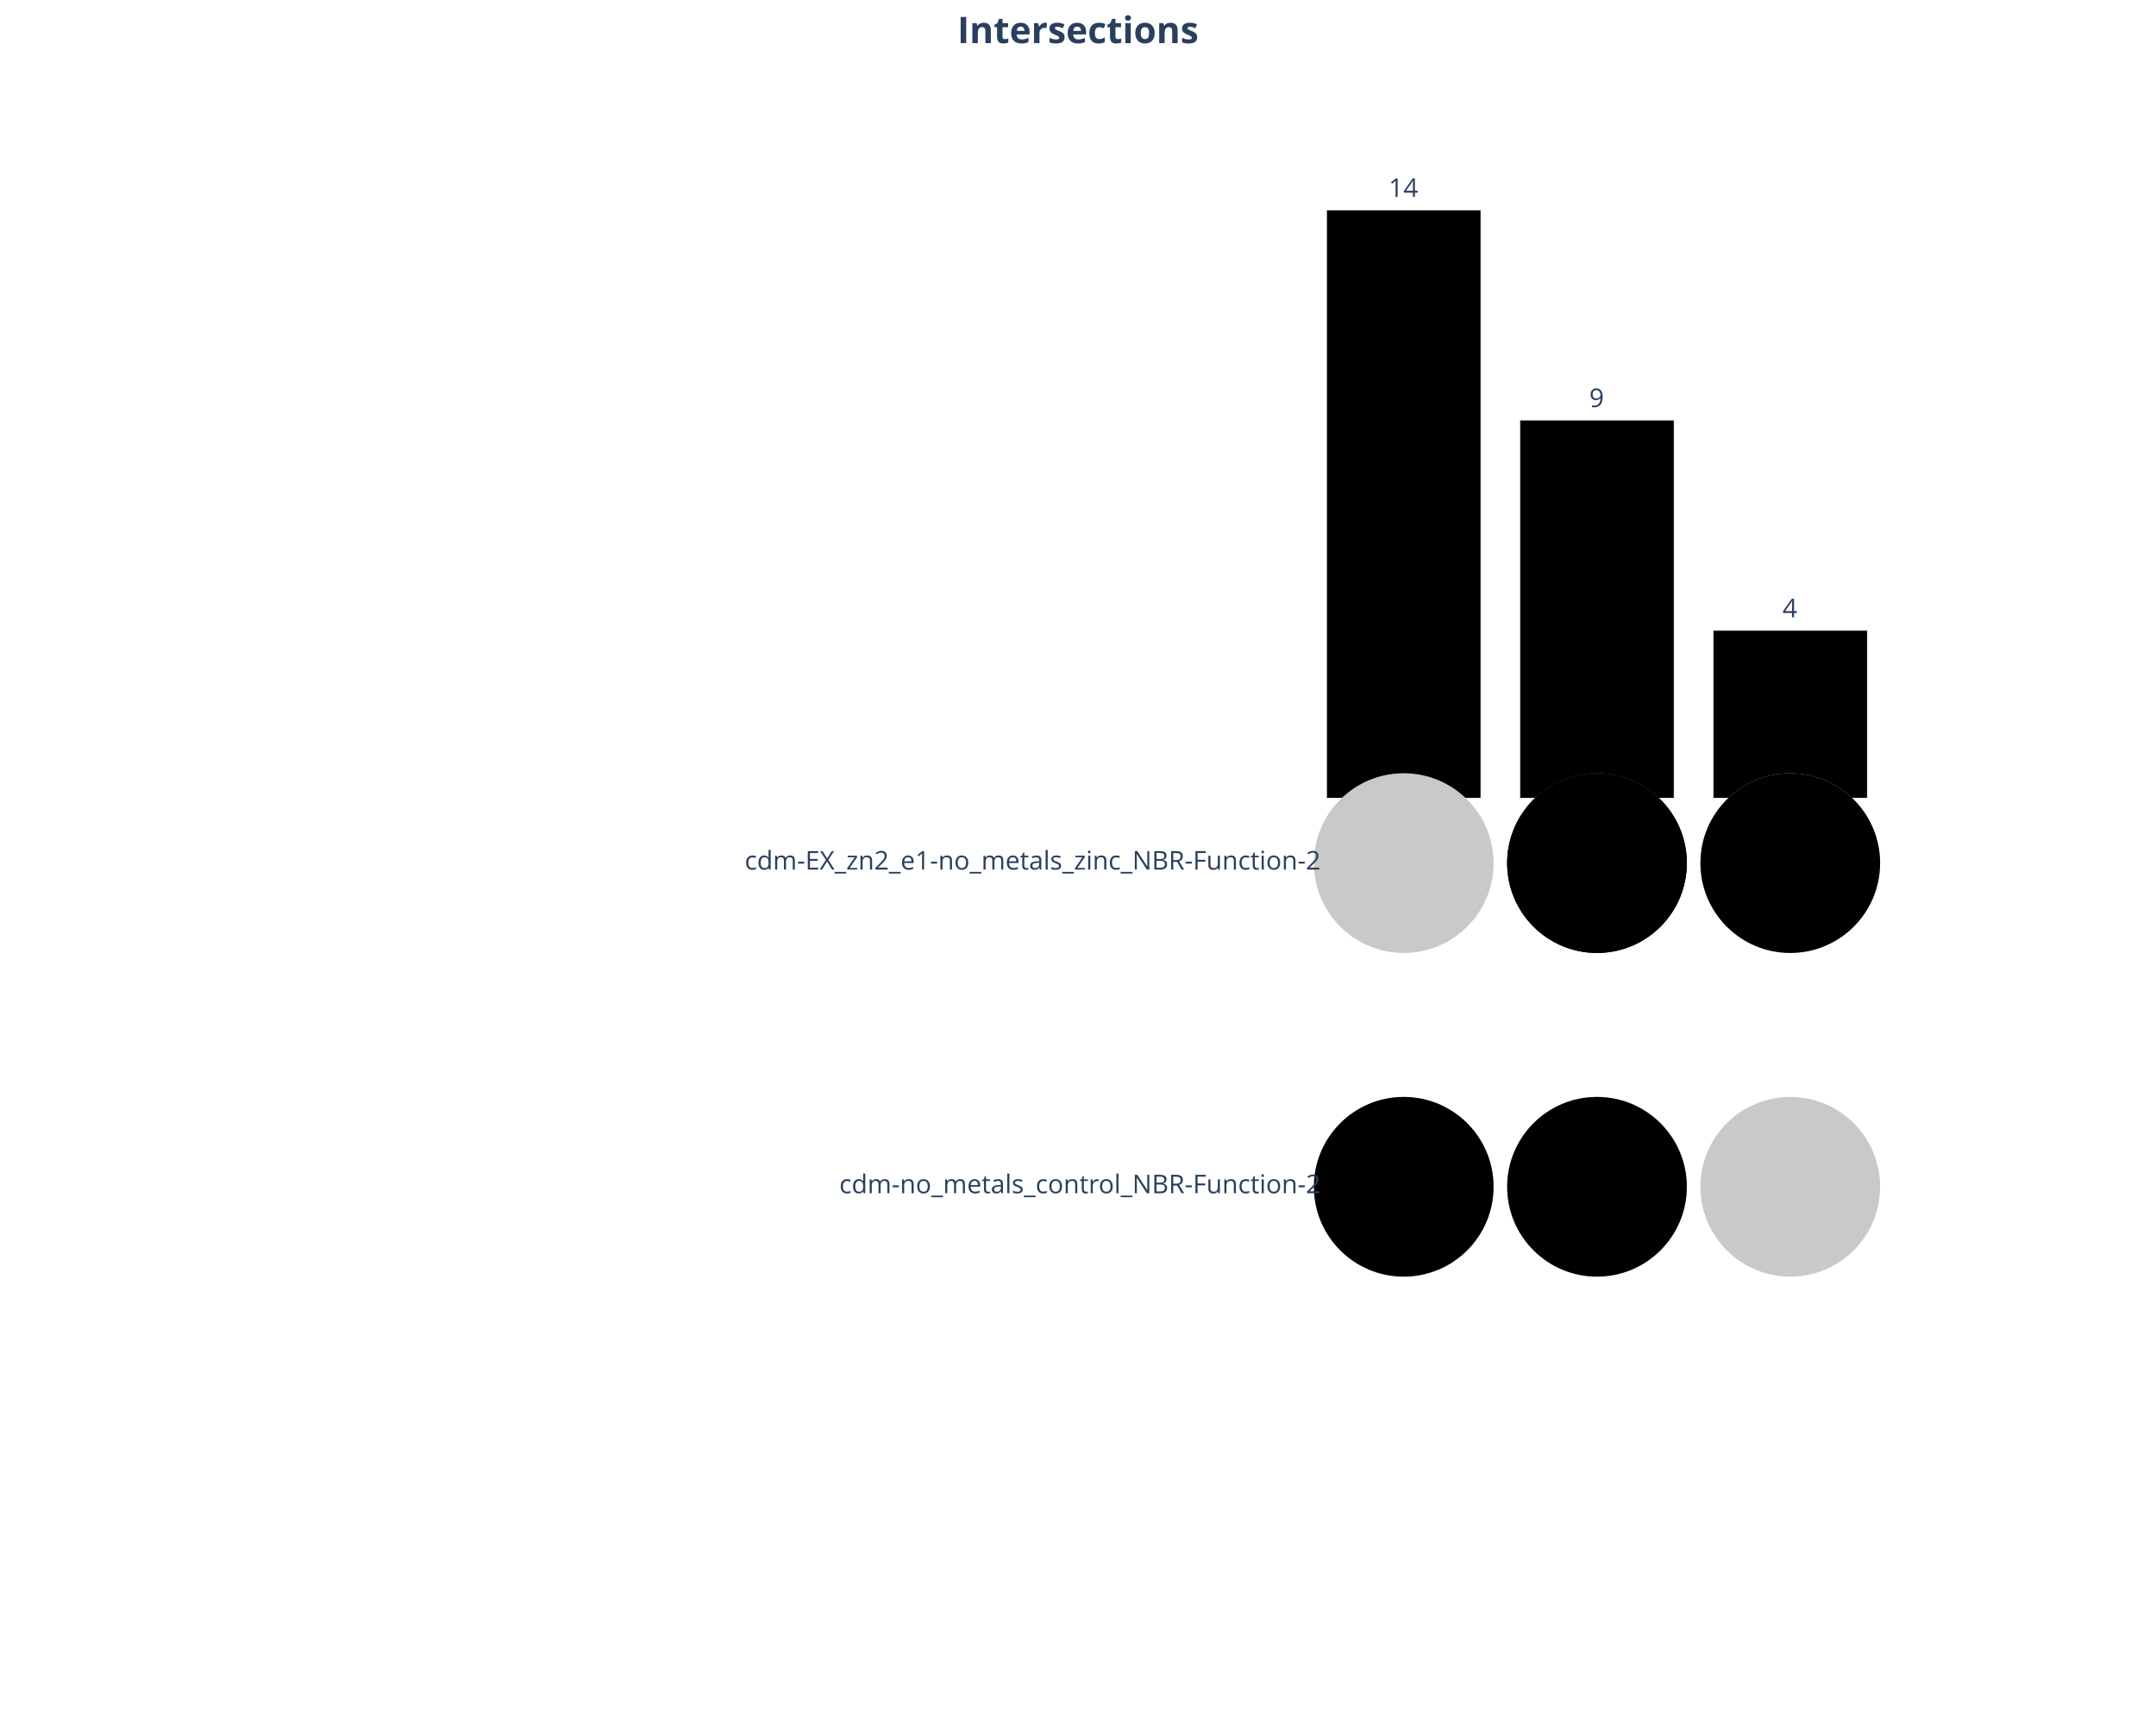
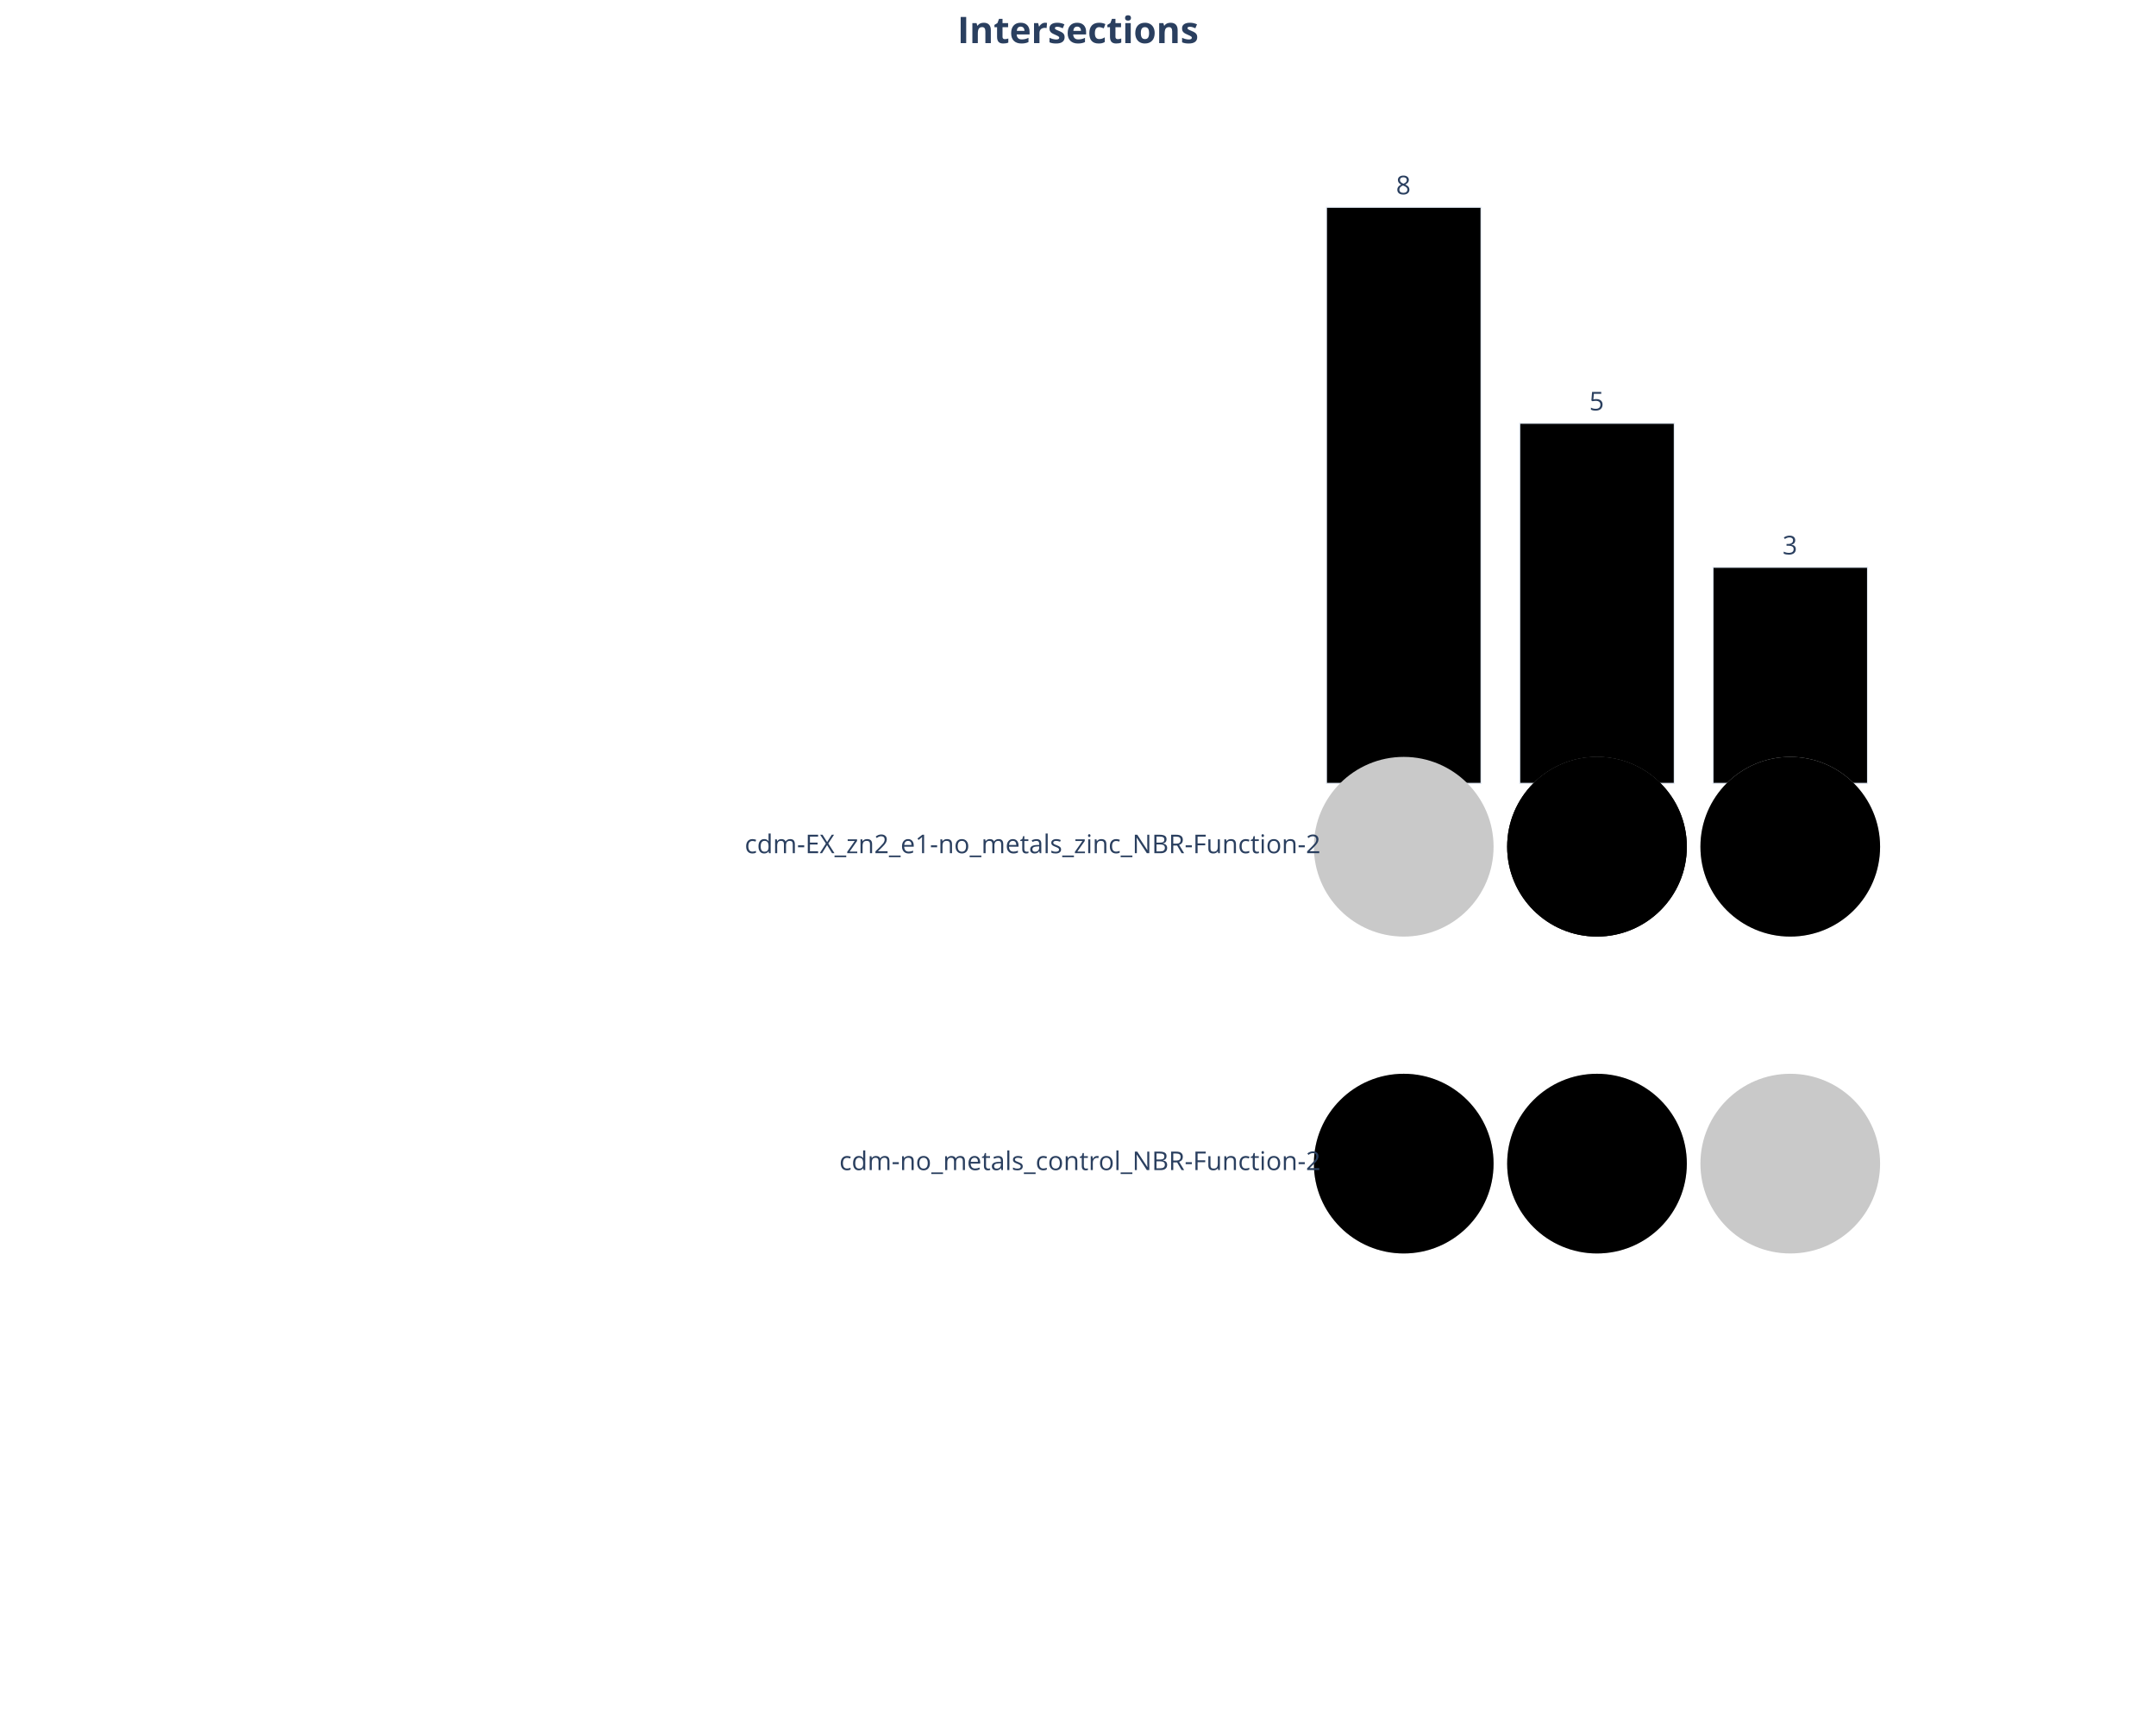
<svg xmlns="http://www.w3.org/2000/svg" class="main-svg" width="1000" height="800" style="" viewBox="0 0 1000 800">
  <rect x="0" y="0" width="1000" height="800" style="fill: rgb(255, 255, 255); fill-opacity: 1;" />
-   <defs id="defs-2169cc">
+   <defs id="defs-4c148f">
    <g class="clips">
-       <clipPath id="clip2169ccxyplot" class="plotclip">
+       <clipPath id="clip4c148fxyplot" class="plotclip">
        <rect width="770" height="680" />
      </clipPath>
-       <clipPath class="axesclip" id="clip2169ccx">
+       <clipPath class="axesclip" id="clip4c148fx">
        <rect x="150" y="0" width="770" height="800" />
      </clipPath>
-       <clipPath class="axesclip" id="clip2169ccy">
+       <clipPath class="axesclip" id="clip4c148fy">
        <rect x="0" y="40" width="1000" height="680" />
      </clipPath>
-       <clipPath class="axesclip" id="clip2169ccxy">
+       <clipPath class="axesclip" id="clip4c148fxy">
        <rect x="150" y="40" width="770" height="680" />
      </clipPath>
    </g>
    <g class="gradients" />
    <g class="patterns" />
  </defs>
  <g class="bglayer">
    <rect class="bg" x="150" y="40" width="770" height="680" style="fill: rgb(255, 255, 255); fill-opacity: 1; stroke-width: 0;" />
  </g>
  <g class="layer-below">
    <g class="imagelayer" />
    <g class="shapelayer" />
  </g>
  <g class="cartesianlayer">
    <g class="subplot xy">
      <g class="layer-subplot">
        <g class="shapelayer" />
        <g class="imagelayer" />
      </g>
      <g class="minor-gridlayer">
        <g class="x" />
        <g class="y" />
      </g>
      <g class="gridlayer">
        <g class="x" />
        <g class="y">
-           <path class="ygrid crisp" transform="translate(0,662.68)" d="M150,0h770" style="stroke: rgb(255, 255, 255); stroke-opacity: 1; stroke-width: 1px;" />
-           <path class="ygrid crisp" transform="translate(0,565.21)" d="M150,0h770" style="stroke: rgb(255, 255, 255); stroke-opacity: 1; stroke-width: 1px;" />
-           <path class="ygrid crisp" transform="translate(0,467.73)" d="M150,0h770" style="stroke: rgb(255, 255, 255); stroke-opacity: 1; stroke-width: 1px;" />
-           <path class="ygrid crisp" transform="translate(0,370.25)" d="M150,0h770" style="stroke: rgb(255, 255, 255); stroke-opacity: 1; stroke-width: 1px;" />
-           <path class="ygrid crisp" transform="translate(0,272.78)" d="M150,0h770" style="stroke: rgb(255, 255, 255); stroke-opacity: 1; stroke-width: 1px;" />
-           <path class="ygrid crisp" transform="translate(0,175.3)" d="M150,0h770" style="stroke: rgb(255, 255, 255); stroke-opacity: 1; stroke-width: 1px;" />
-           <path class="ygrid crisp" transform="translate(0,77.82)" d="M150,0h770" style="stroke: rgb(255, 255, 255); stroke-opacity: 1; stroke-width: 1px;" />
+           <path class="ygrid crisp" transform="translate(0,697.29)" d="M150,0h770" style="stroke: rgb(255, 255, 255); stroke-opacity: 1; stroke-width: 1px;" />
+           <path class="ygrid crisp" transform="translate(0,530.29)" d="M150,0h770" style="stroke: rgb(255, 255, 255); stroke-opacity: 1; stroke-width: 1px;" />
+           <path class="ygrid crisp" transform="translate(0,363.3)" d="M150,0h770" style="stroke: rgb(255, 255, 255); stroke-opacity: 1; stroke-width: 1px;" />
+           <path class="ygrid crisp" transform="translate(0,196.31)" d="M150,0h770" style="stroke: rgb(255, 255, 255); stroke-opacity: 1; stroke-width: 1px;" />
        </g>
      </g>
      <g class="zerolinelayer" />
      <path class="xlines-below" />
      <path class="ylines-below" />
      <g class="overlines-below" />
      <g class="xaxislayer-below" />
      <g class="yaxislayer-below" />
      <g class="overaxes-below" />
-       <g class="plot" transform="translate(150,40)" clip-path="url(#clip2169ccxyplot)">
+       <g class="plot" transform="translate(150,40)" clip-path="url(#clip4c148fxyplot)">
        <g class="barlayer mlayer">
          <g class="trace bars" style="opacity: 1;">
            <g class="points">
              <g class="point">
-                 <path d="M465.23,330.25V57.32H536.94V330.25Z" style="vector-effect: non-scaling-stroke; opacity: 1; stroke-width: 0.5px; fill: rgb(0, 0, 0); fill-opacity: 1; stroke: rgb(229, 236, 246); stroke-opacity: 1;" />
-                 <text class="bartext bartext-outside" text-anchor="middle" data-notex="1" x="0" y="0" style="font-family: 'Open Sans', verdana, arial, sans-serif; font-size: 12px; fill: rgb(42, 63, 95); fill-opacity: 1; white-space: pre;" transform="translate(500.9288,51.32)">14</text>
+                 <path d="M465.23,323.3V56.11H536.94V323.3Z" style="vector-effect: non-scaling-stroke; opacity: 1; stroke-width: 0.5px; fill: rgb(0, 0, 0); fill-opacity: 1; stroke: rgb(229, 236, 246); stroke-opacity: 1;" />
+                 <text class="bartext bartext-outside" text-anchor="middle" data-notex="1" x="0" y="0" style="font-family: 'Open Sans', verdana, arial, sans-serif; font-size: 12px; fill: rgb(42, 63, 95); fill-opacity: 1; white-space: pre;" transform="translate(500.9209,50.11)">8</text>
              </g>
              <g class="point">
-                 <path d="M554.87,330.25V154.79H626.58V330.25Z" style="vector-effect: non-scaling-stroke; opacity: 1; stroke-width: 0.5px; fill: rgb(0, 0, 0); fill-opacity: 1; stroke: rgb(229, 236, 246); stroke-opacity: 1;" />
-                 <text class="bartext bartext-outside" text-anchor="middle" data-notex="1" x="0" y="0" style="font-family: 'Open Sans', verdana, arial, sans-serif; font-size: 12px; fill: rgb(42, 63, 95); fill-opacity: 1; white-space: pre;" transform="translate(590.5609,148.79)">9</text>
+                 <path d="M554.87,323.3V156.31H626.58V323.3Z" style="vector-effect: non-scaling-stroke; opacity: 1; stroke-width: 0.5px; fill: rgb(0, 0, 0); fill-opacity: 1; stroke: rgb(229, 236, 246); stroke-opacity: 1;" />
+                 <text class="bartext bartext-outside" text-anchor="middle" data-notex="1" x="0" y="0" style="font-family: 'Open Sans', verdana, arial, sans-serif; font-size: 12px; fill: rgb(42, 63, 95); fill-opacity: 1; white-space: pre;" transform="translate(590.5609,150.31)">5</text>
              </g>
              <g class="point">
-                 <path d="M644.51,330.25V252.27H716.22V330.25Z" style="vector-effect: non-scaling-stroke; opacity: 1; stroke-width: 0.5px; fill: rgb(0, 0, 0); fill-opacity: 1; stroke: rgb(229, 236, 246); stroke-opacity: 1;" />
-                 <text class="bartext bartext-outside" text-anchor="middle" data-notex="1" x="0" y="0" style="font-family: 'Open Sans', verdana, arial, sans-serif; font-size: 12px; fill: rgb(42, 63, 95); fill-opacity: 1; white-space: pre;" transform="translate(680.2009,246.27)">4</text>
+                 <path d="M644.51,323.3V223.1H716.22V323.3Z" style="vector-effect: non-scaling-stroke; opacity: 1; stroke-width: 0.5px; fill: rgb(0, 0, 0); fill-opacity: 1; stroke: rgb(229, 236, 246); stroke-opacity: 1;" />
+                 <text class="bartext bartext-outside" text-anchor="middle" data-notex="1" x="0" y="0" style="font-family: 'Open Sans', verdana, arial, sans-serif; font-size: 12px; fill: rgb(42, 63, 95); fill-opacity: 1; white-space: pre;" transform="translate(680.2009,217.1)">3</text>
              </g>
            </g>
          </g>
        </g>
        <g class="scatterlayer mlayer">
-           <g class="trace scatter tracec0d792" style="stroke-miterlimit: 2; opacity: 1;">
+           <g class="trace scatter trace8a177b" style="stroke-miterlimit: 2; opacity: 1;">
            <g class="fills" />
            <g class="errorbars" />
            <g class="lines" />
            <g class="points">
-               <path class="point" transform="translate(501.08,360.28)" d="M41.67,0A41.67,41.67 0 1,1 0,-41.67A41.67,41.67 0 0,1 41.67,0Z" style="opacity: 1; stroke-width: 0px; fill: rgb(201, 201, 201); fill-opacity: 1;" />
-               <path class="point" transform="translate(501.08,510.39)" d="M41.67,0A41.67,41.67 0 1,1 0,-41.67A41.67,41.67 0 0,1 41.67,0Z" style="opacity: 1; stroke-width: 0px; fill: rgb(201, 201, 201); fill-opacity: 1;" />
-               <path class="point" transform="translate(590.72,360.28)" d="M41.67,0A41.67,41.67 0 1,1 0,-41.67A41.67,41.67 0 0,1 41.67,0Z" style="opacity: 1; stroke-width: 0px; fill: rgb(201, 201, 201); fill-opacity: 1;" />
-               <path class="point" transform="translate(590.72,510.39)" d="M41.67,0A41.67,41.67 0 1,1 0,-41.67A41.67,41.67 0 0,1 41.67,0Z" style="opacity: 1; stroke-width: 0px; fill: rgb(201, 201, 201); fill-opacity: 1;" />
-               <path class="point" transform="translate(680.36,360.28)" d="M41.67,0A41.67,41.67 0 1,1 0,-41.67A41.67,41.67 0 0,1 41.67,0Z" style="opacity: 1; stroke-width: 0px; fill: rgb(201, 201, 201); fill-opacity: 1;" />
-               <path class="point" transform="translate(680.36,510.39)" d="M41.67,0A41.67,41.67 0 1,1 0,-41.67A41.67,41.67 0 0,1 41.67,0Z" style="opacity: 1; stroke-width: 0px; fill: rgb(201, 201, 201); fill-opacity: 1;" />
+               <path class="point" transform="translate(501.08,352.69)" d="M41.67,0A41.67,41.67 0 1,1 0,-41.67A41.67,41.67 0 0,1 41.67,0Z" style="opacity: 1; stroke-width: 0px; fill: rgb(201, 201, 201); fill-opacity: 1;" />
+               <path class="point" transform="translate(501.08,499.65)" d="M41.67,0A41.67,41.67 0 1,1 0,-41.67A41.67,41.67 0 0,1 41.67,0Z" style="opacity: 1; stroke-width: 0px; fill: rgb(201, 201, 201); fill-opacity: 1;" />
+               <path class="point" transform="translate(590.72,352.69)" d="M41.67,0A41.67,41.67 0 1,1 0,-41.67A41.67,41.67 0 0,1 41.67,0Z" style="opacity: 1; stroke-width: 0px; fill: rgb(201, 201, 201); fill-opacity: 1;" />
+               <path class="point" transform="translate(590.72,499.65)" d="M41.67,0A41.67,41.67 0 1,1 0,-41.67A41.67,41.67 0 0,1 41.67,0Z" style="opacity: 1; stroke-width: 0px; fill: rgb(201, 201, 201); fill-opacity: 1;" />
+               <path class="point" transform="translate(680.36,352.69)" d="M41.67,0A41.67,41.67 0 1,1 0,-41.67A41.67,41.67 0 0,1 41.67,0Z" style="opacity: 1; stroke-width: 0px; fill: rgb(201, 201, 201); fill-opacity: 1;" />
+               <path class="point" transform="translate(680.36,499.65)" d="M41.67,0A41.67,41.67 0 1,1 0,-41.67A41.67,41.67 0 0,1 41.67,0Z" style="opacity: 1; stroke-width: 0px; fill: rgb(201, 201, 201); fill-opacity: 1;" />
            </g>
            <g class="text" />
          </g>
-           <g class="trace scatter trace886574" style="stroke-miterlimit: 2; opacity: 1;">
+           <g class="trace scatter trace32eb25" style="stroke-miterlimit: 2; opacity: 1;">
            <g class="fills" />
            <g class="errorbars" />
            <g class="lines" />
            <g class="points">
-               <path class="point" transform="translate(501.08,510.39)" d="M41.67,0A41.67,41.67 0 1,1 0,-41.67A41.67,41.67 0 0,1 41.67,0Z" style="opacity: 1; stroke-width: 0px; fill: rgb(0, 0, 0); fill-opacity: 1;" />
+               <path class="point" transform="translate(501.08,499.65)" d="M41.67,0A41.67,41.67 0 1,1 0,-41.67A41.67,41.67 0 0,1 41.67,0Z" style="opacity: 1; stroke-width: 0px; fill: rgb(0, 0, 0); fill-opacity: 1;" />
            </g>
            <g class="text" />
          </g>
-           <g class="trace scatter trace5e436d" style="stroke-miterlimit: 2; opacity: 1;">
+           <g class="trace scatter tracea5decd" style="stroke-miterlimit: 2; opacity: 1;">
            <g class="fills" />
            <g class="errorbars" />
            <g class="lines" />
            <g class="points">
-               <path class="point" transform="translate(590.72,360.28)" d="M41.67,0A41.67,41.67 0 1,1 0,-41.67A41.67,41.67 0 0,1 41.67,0Z" style="opacity: 1; stroke-width: 0px; fill: rgb(0, 0, 0); fill-opacity: 1;" />
+               <path class="point" transform="translate(590.72,352.69)" d="M41.67,0A41.67,41.67 0 1,1 0,-41.67A41.67,41.67 0 0,1 41.67,0Z" style="opacity: 1; stroke-width: 0px; fill: rgb(0, 0, 0); fill-opacity: 1;" />
            </g>
            <g class="text" />
          </g>
-           <g class="trace scatter tracecc476e" style="stroke-miterlimit: 2; opacity: 1;">
+           <g class="trace scatter trace8ca2ac" style="stroke-miterlimit: 2; opacity: 1;">
            <g class="fills" />
            <g class="errorbars" />
            <g class="lines" />
            <g class="points">
-               <path class="point" transform="translate(590.72,360.28)" d="M41.67,0A41.67,41.67 0 1,1 0,-41.67A41.67,41.67 0 0,1 41.67,0Z" style="opacity: 1; stroke-width: 0px; fill: rgb(0, 0, 0); fill-opacity: 1;" />
-               <path class="point" transform="translate(590.72,510.39)" d="M41.67,0A41.67,41.67 0 1,1 0,-41.67A41.67,41.67 0 0,1 41.67,0Z" style="opacity: 1; stroke-width: 0px; fill: rgb(0, 0, 0); fill-opacity: 1;" />
+               <path class="point" transform="translate(590.72,352.69)" d="M41.67,0A41.67,41.67 0 1,1 0,-41.67A41.67,41.67 0 0,1 41.67,0Z" style="opacity: 1; stroke-width: 0px; fill: rgb(0, 0, 0); fill-opacity: 1;" />
+               <path class="point" transform="translate(590.72,499.65)" d="M41.67,0A41.67,41.67 0 1,1 0,-41.67A41.67,41.67 0 0,1 41.67,0Z" style="opacity: 1; stroke-width: 0px; fill: rgb(0, 0, 0); fill-opacity: 1;" />
            </g>
            <g class="text" />
          </g>
-           <g class="trace scatter traced82ac8" style="stroke-miterlimit: 2; opacity: 1;">
+           <g class="trace scatter trace16065d" style="stroke-miterlimit: 2; opacity: 1;">
            <g class="fills" />
            <g class="errorbars" />
            <g class="lines" />
            <g class="points">
-               <path class="point" transform="translate(680.36,360.28)" d="M41.67,0A41.67,41.67 0 1,1 0,-41.67A41.67,41.67 0 0,1 41.67,0Z" style="opacity: 1; stroke-width: 0px; fill: rgb(0, 0, 0); fill-opacity: 1;" />
+               <path class="point" transform="translate(680.36,352.69)" d="M41.67,0A41.67,41.67 0 1,1 0,-41.67A41.67,41.67 0 0,1 41.67,0Z" style="opacity: 1; stroke-width: 0px; fill: rgb(0, 0, 0); fill-opacity: 1;" />
            </g>
            <g class="text" />
          </g>
-           <g class="trace scatter tracea71e9a" style="stroke-miterlimit: 2; opacity: 1;">
+           <g class="trace scatter tracec3776d" style="stroke-miterlimit: 2; opacity: 1;">
            <g class="fills" />
            <g class="errorbars" />
            <g class="lines" />
            <g class="points" />
            <g class="text">
              <g class="textpoint" transform="translate(0,3)">
-                 <text x="462.54" y="360.28" text-anchor="end" style="font-family: 'Open Sans', verdana, arial, sans-serif; font-size: 12px; fill: rgb(42, 63, 95); fill-opacity: 1; white-space: pre;">cdm-EX_zn2_e1-no_metals_zinc_NBR-Function-2</text>
+                 <text x="462.54" y="352.69" text-anchor="end" style="font-family: 'Open Sans', verdana, arial, sans-serif; font-size: 12px; fill: rgb(42, 63, 95); fill-opacity: 1; white-space: pre;">cdm-EX_zn2_e1-no_metals_zinc_NBR-Function-2</text>
              </g>
              <g class="textpoint" transform="translate(0,3)">
-                 <text x="462.54" y="510.39" text-anchor="end" style="font-family: 'Open Sans', verdana, arial, sans-serif; font-size: 12px; fill: rgb(42, 63, 95); fill-opacity: 1; white-space: pre;">cdm-no_metals_control_NBR-Function-2</text>
+                 <text x="462.54" y="499.65" text-anchor="end" style="font-family: 'Open Sans', verdana, arial, sans-serif; font-size: 12px; fill: rgb(42, 63, 95); fill-opacity: 1; white-space: pre;">cdm-no_metals_control_NBR-Function-2</text>
              </g>
            </g>
          </g>
        </g>
      </g>
      <g class="overplot" />
      <path class="xlines-above crisp" d="M0,0" style="fill: none;" />
      <path class="ylines-above crisp" d="M0,0" style="fill: none;" />
      <g class="overlines-above" />
      <g class="xaxislayer-above" />
      <g class="yaxislayer-above" />
      <g class="overaxes-above" />
    </g>
  </g>
  <g class="polarlayer" />
  <g class="smithlayer" />
  <g class="ternarylayer" />
  <g class="geolayer" />
  <g class="funnelarealayer" />
  <g class="pielayer" />
  <g class="iciclelayer" />
  <g class="treemaplayer" />
  <g class="sunburstlayer" />
  <g class="glimages" />
-   <defs id="topdefs-2169cc">
+   <defs id="topdefs-4c148f">
    <g class="clips" />
  </defs>
  <g class="layer-above">
    <g class="imagelayer" />
    <g class="shapelayer" />
  </g>
  <g class="infolayer">
    <g class="g-gtitle">
      <text class="gtitle" x="500" y="20" text-anchor="middle" dy="0em" style="font-family: 'Open Sans', verdana, arial, sans-serif; font-size: 17px; fill: rgb(42, 63, 95); opacity: 1; font-weight: normal; white-space: pre;">
        <tspan style="font-weight:bold">Intersections<tspan style="font-weight:bold" />
        </tspan>
      </text>
    </g>
    <g class="g-xtitle" />
    <g class="g-ytitle" />
  </g>
</svg>
